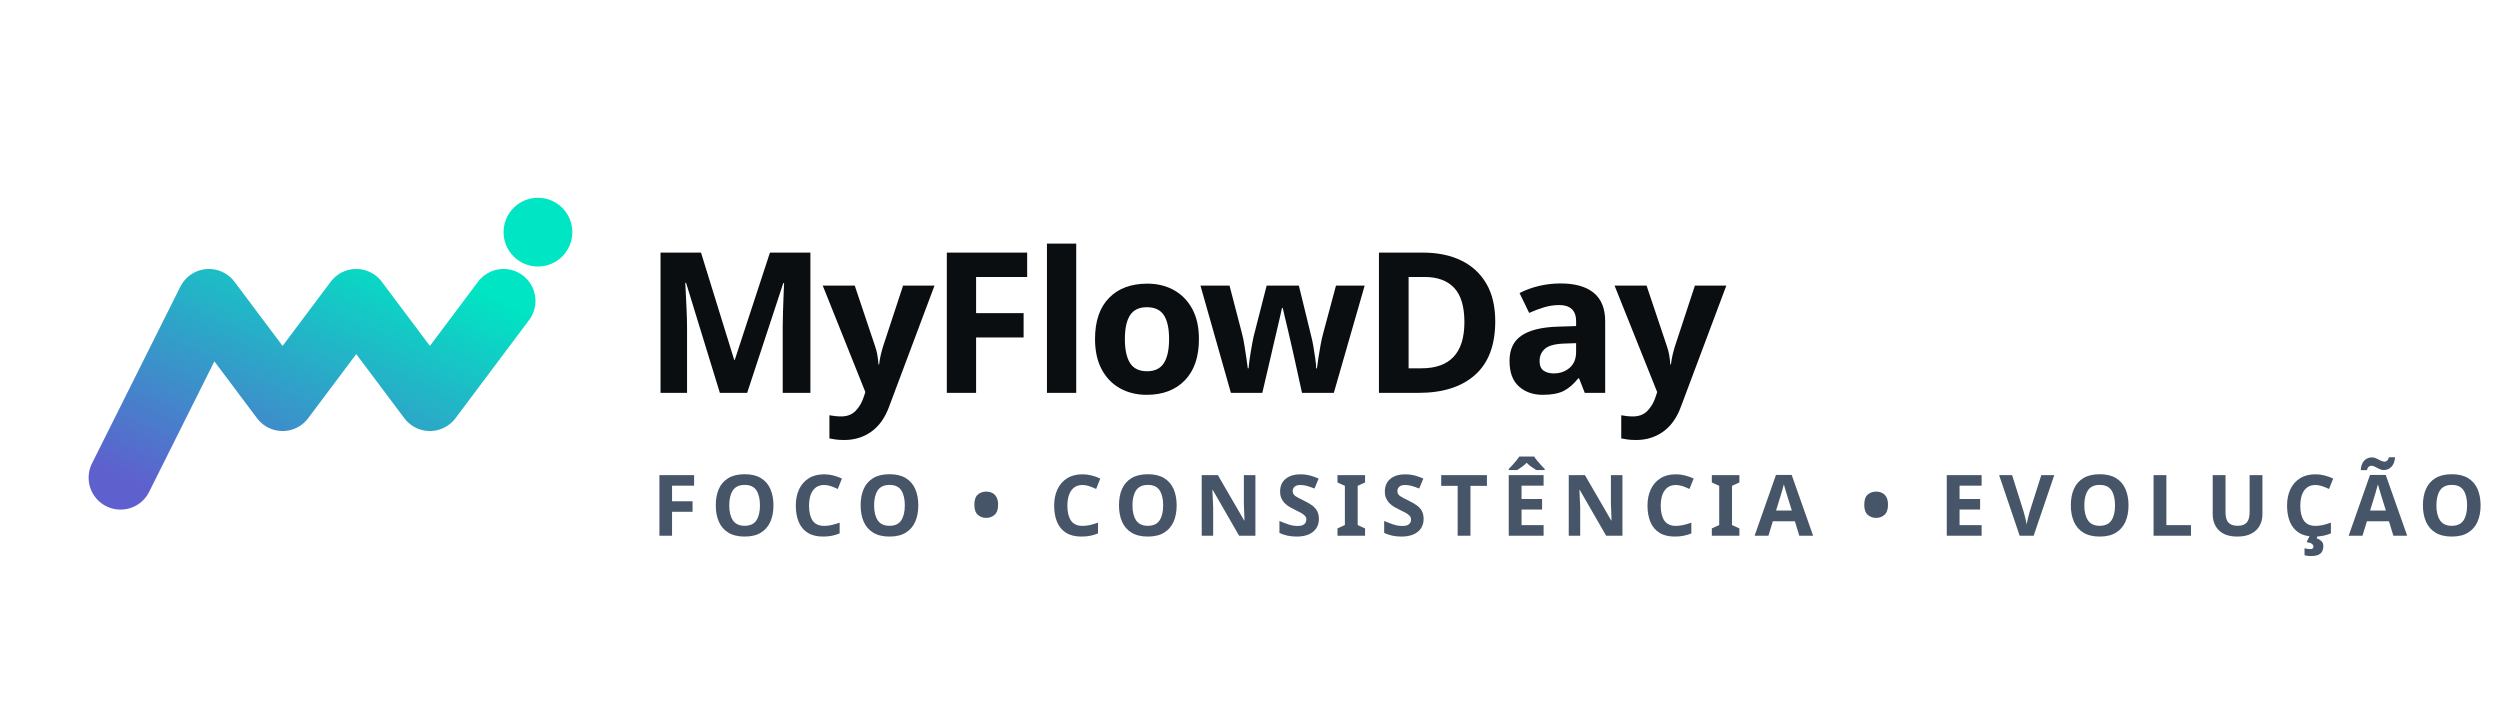
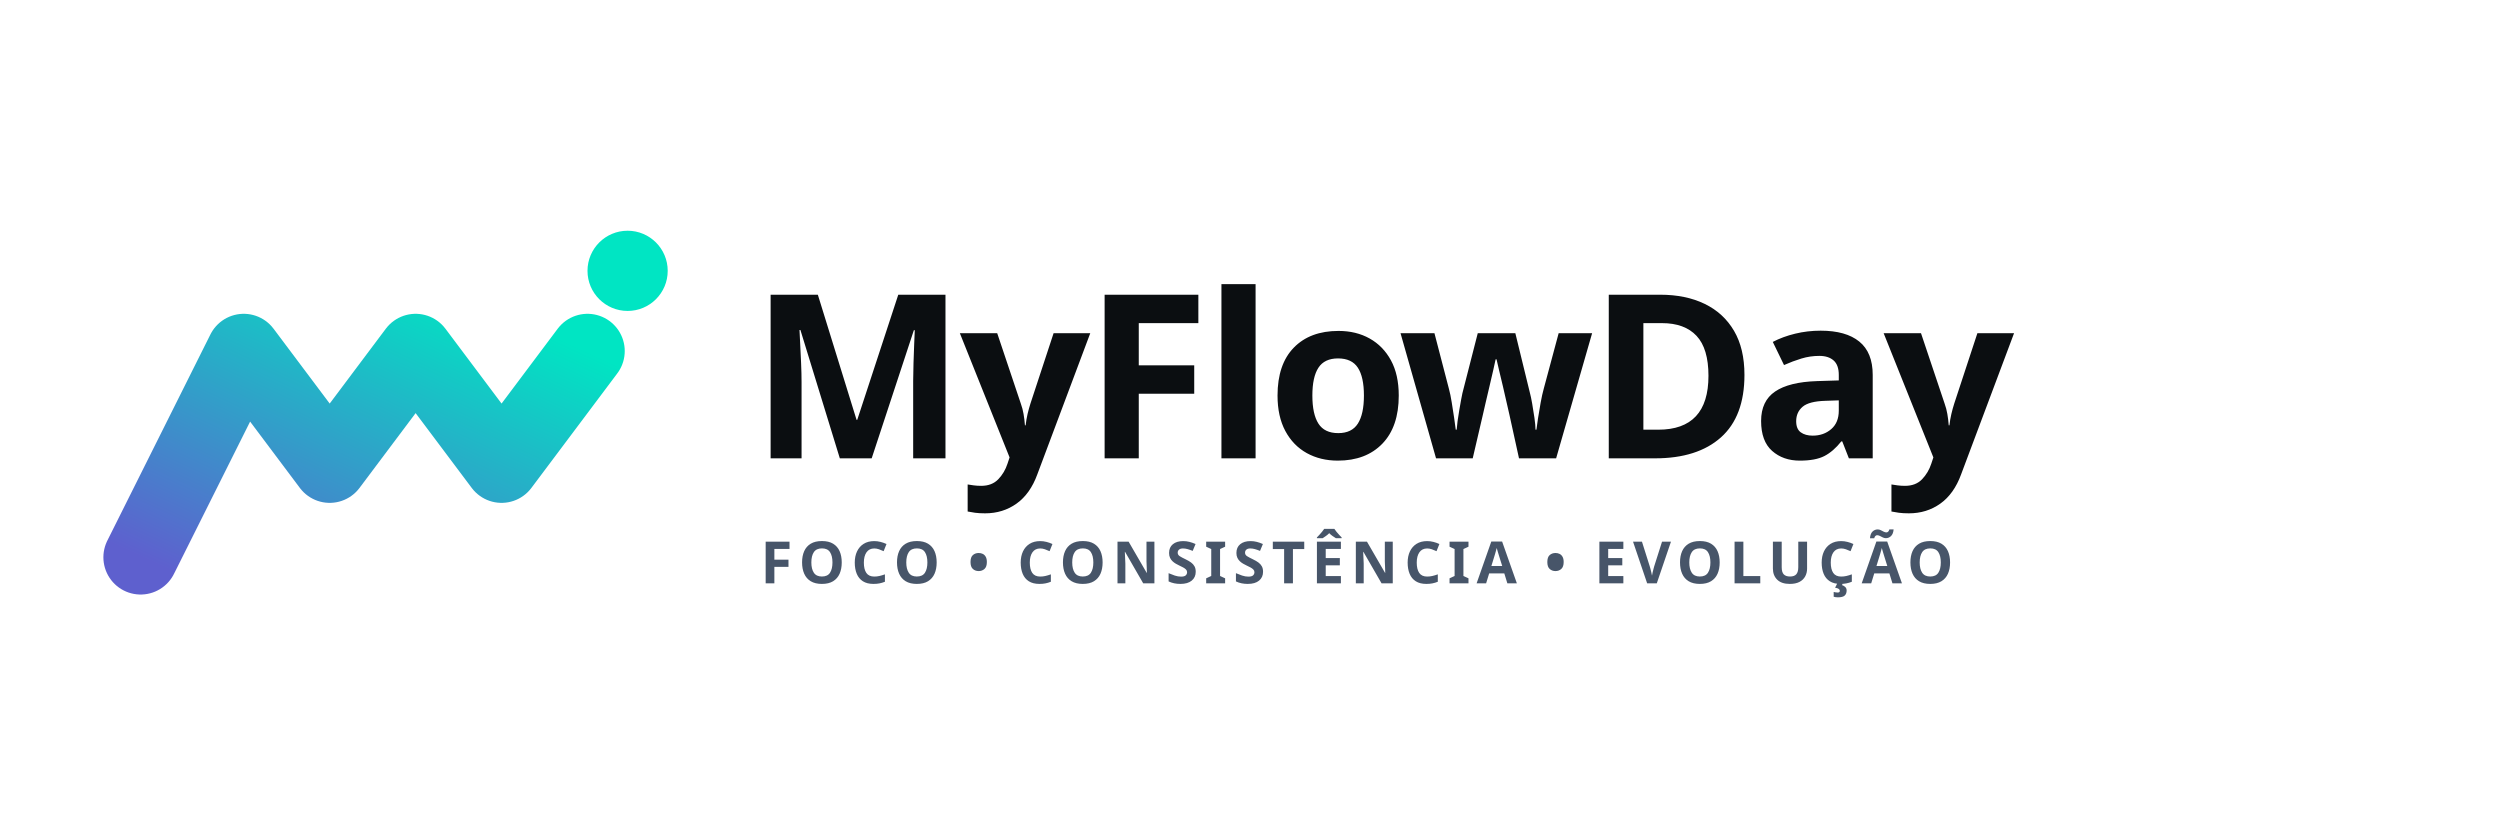
- <svg xmlns="http://www.w3.org/2000/svg" viewBox="0 0 2800 800" width="2800" height="800">
+ <svg xmlns="http://www.w3.org/2000/svg" viewBox="0 0 2400 800" width="2400" height="800">
  <defs>
    <linearGradient id="flow" x1="0%" y1="100%" x2="100%" y2="0%">
      <stop offset="0%" stop-color="#5E60CE" />
      <stop offset="100%" stop-color="#00E5C3" />
    </linearGradient>
  </defs>
  <g transform="translate(80, 150) scale(0.55)">
    <path d="M 100 700 L 280 340 L 430 540 L 580 340 L 730 540 L 880 340" fill="none" stroke="url(#flow)" stroke-width="130" stroke-linecap="round" stroke-linejoin="round" />
    <circle cx="950" cy="200" r="70" fill="#00E5C3" />
  </g>
  <text x="720" y="440" font-family="'Plus Jakarta Sans', sans-serif" font-size="220px" font-weight="800" fill="#0B0E11" letter-spacing="-6px">MyFlowDay</text>
-   <text x="730" y="600" font-family="'Plus Jakarta Sans', sans-serif" font-size="95px" font-weight="800" fill="#475569" letter-spacing="14px">FOCO • CONSISTÊNCIA • EVOLUÇÃO</text>
+   <text x="730" y="560" font-family="'Plus Jakarta Sans', sans-serif" font-size="56px" font-weight="800" fill="#475569" letter-spacing="6px">FOCO • CONSISTÊNCIA • EVOLUÇÃO</text>
</svg>
